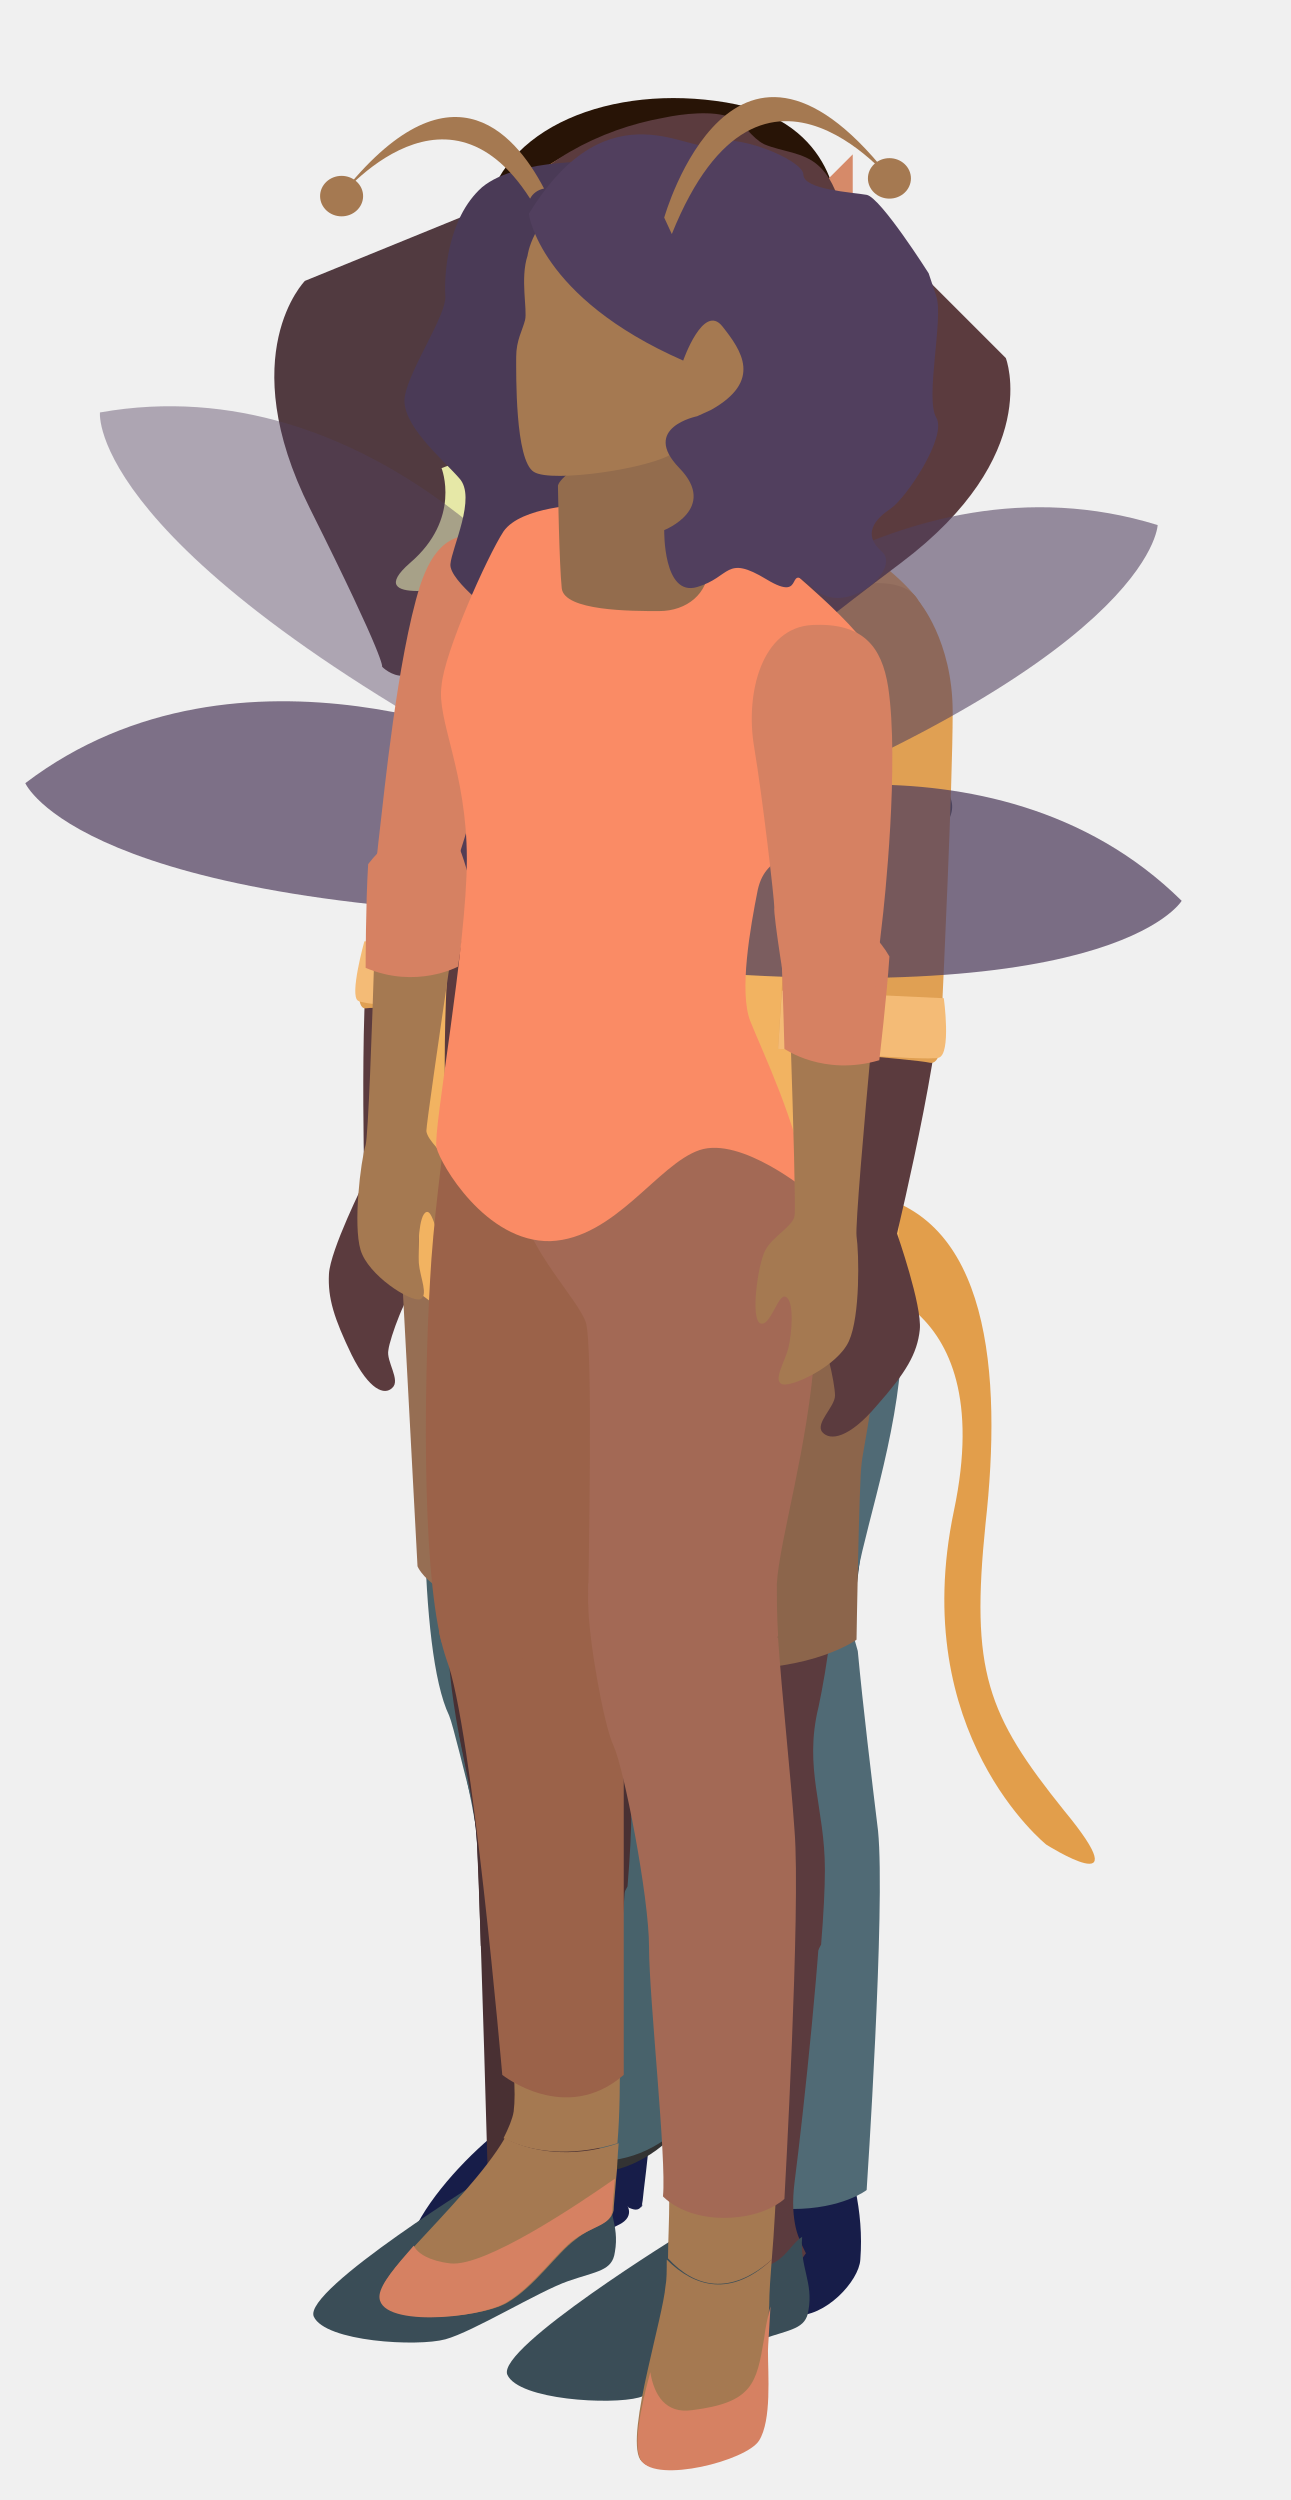
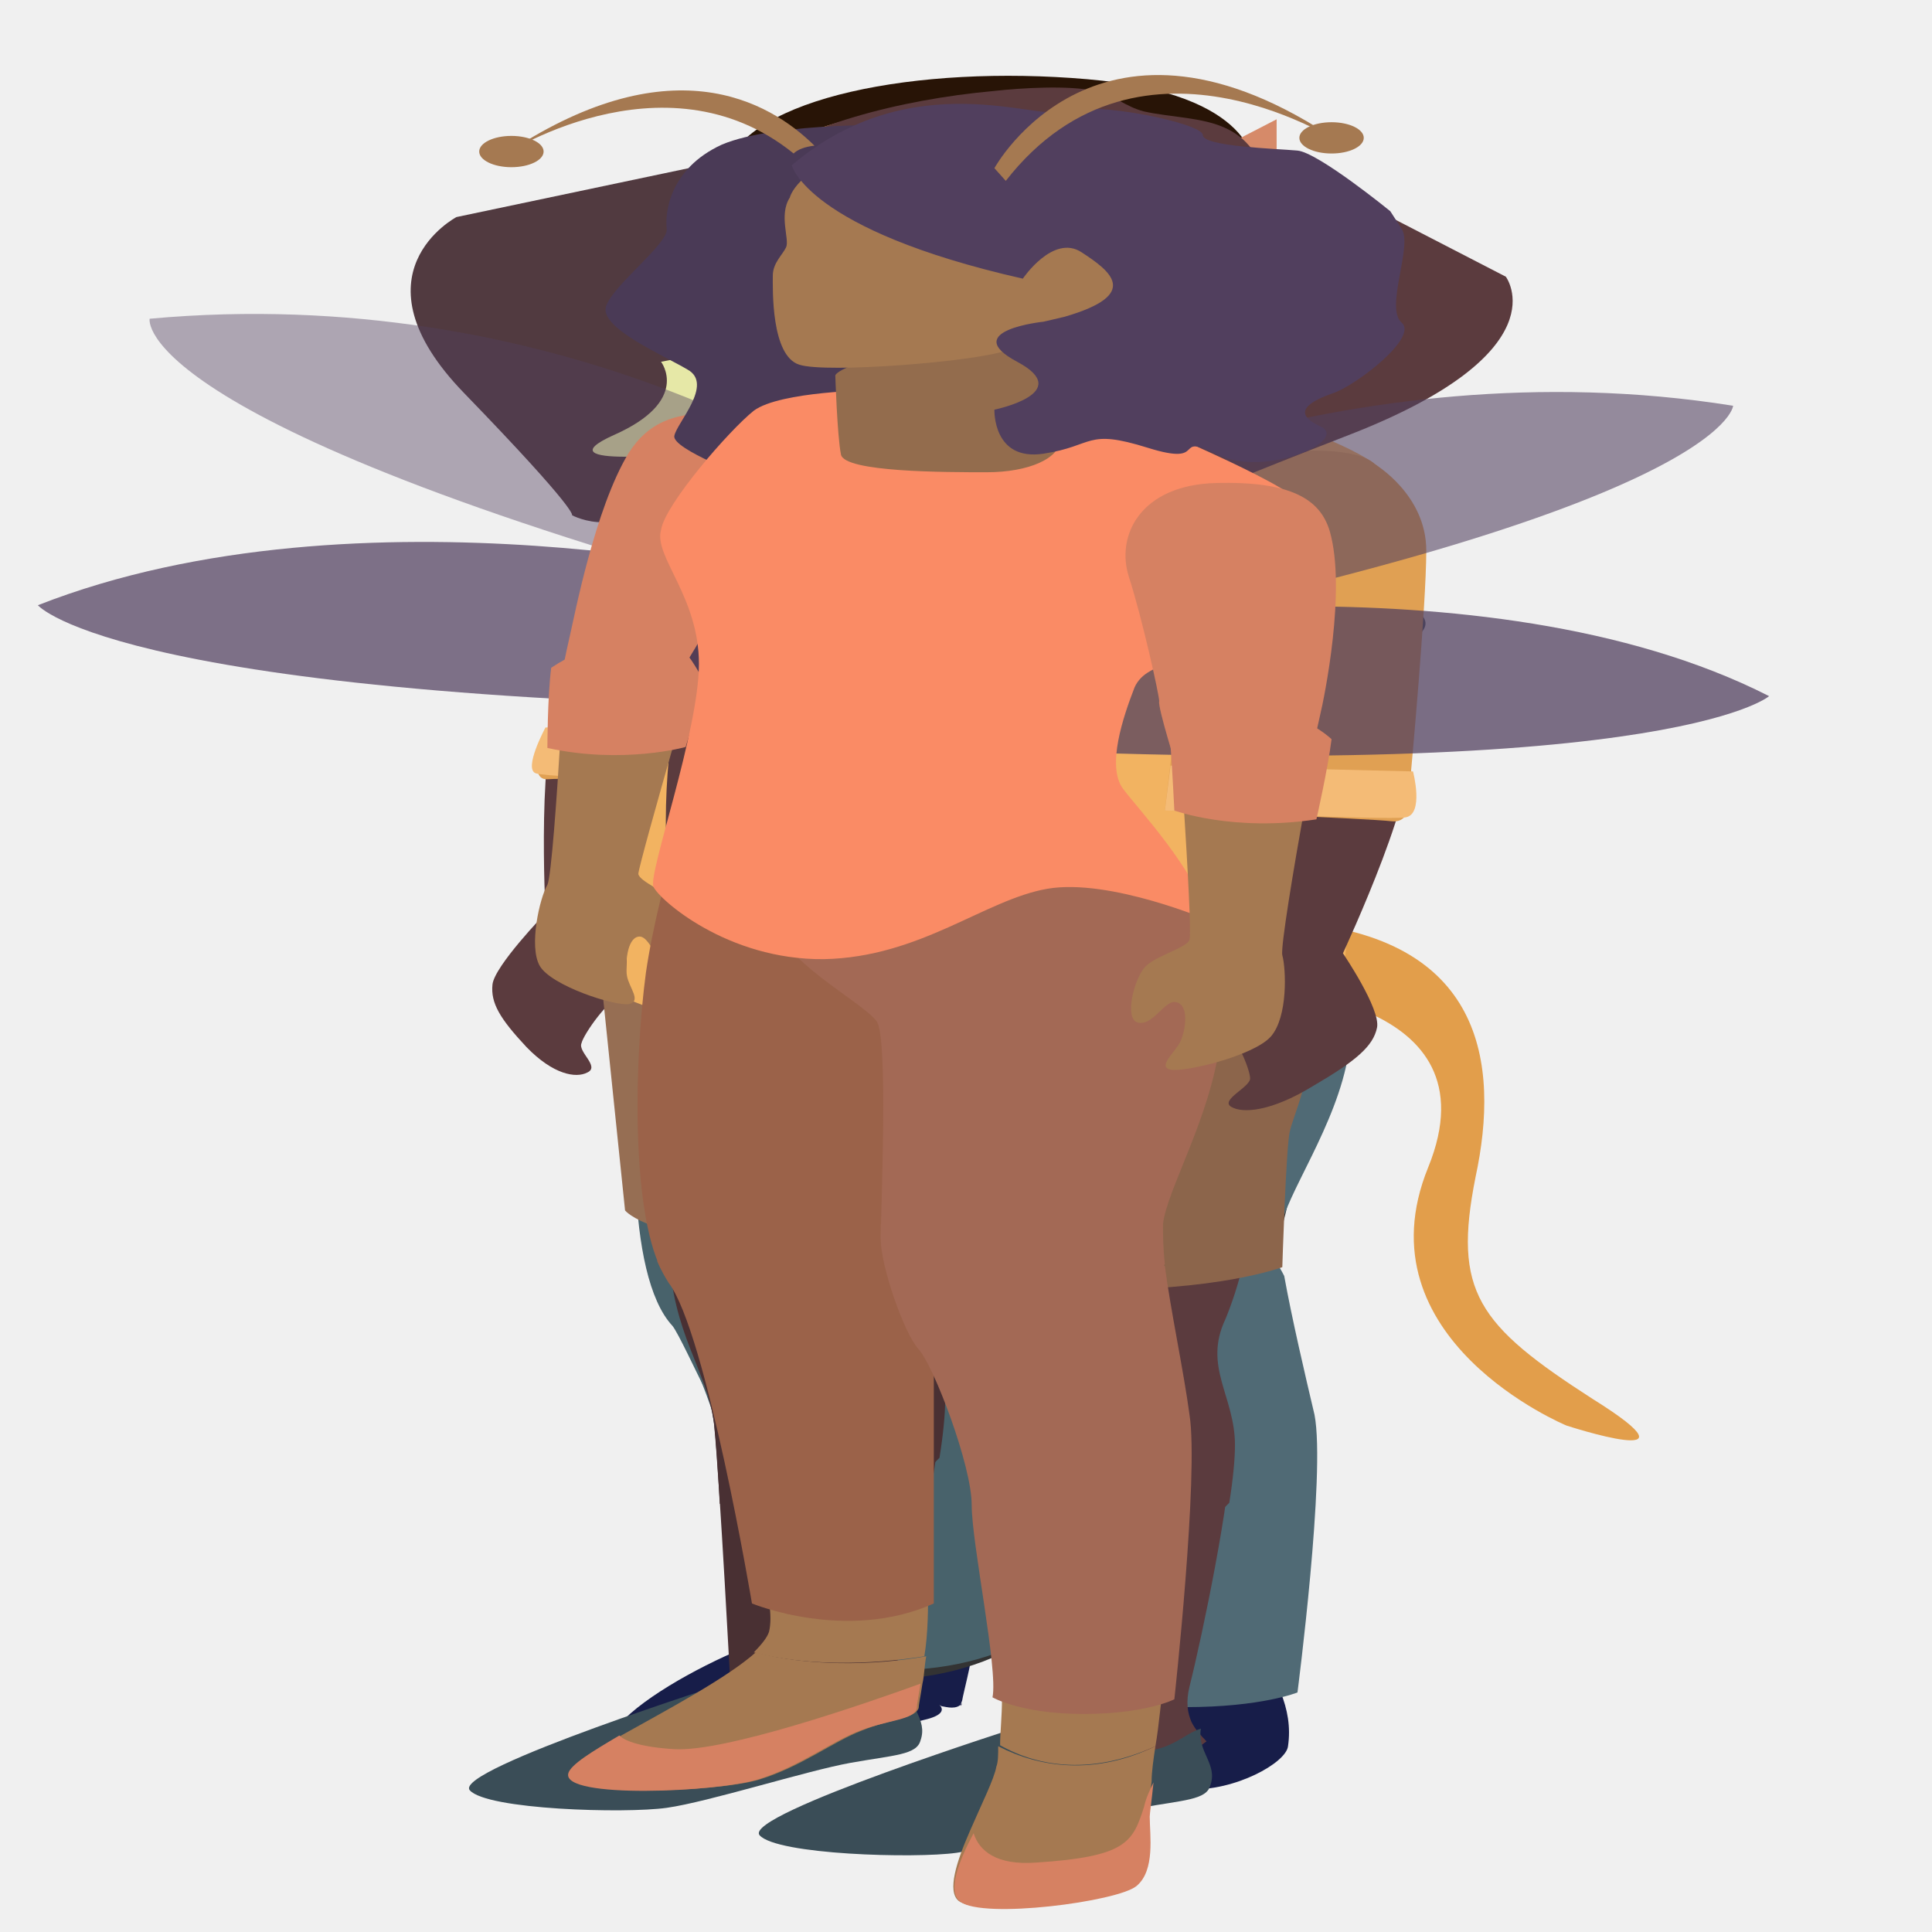
- <svg xmlns="http://www.w3.org/2000/svg" version="1.1" id="Layer_1" x="0px" y="0px" viewBox="0 0 102 197.6" style="enable-background:new 0 0 102 197.6;" xml:space="preserve">
+ <svg xmlns="http://www.w3.org/2000/svg" version="1.1" id="Layer_1" x="0px" y="0px" viewBox="0 0 102 197.6" style="enable-background:new 0 0 102 197.6;" width="250px" height="250px" preserveAspectRatio="none" xml:space="preserve">
  <style type="text/css">
	.st0{fill:#D68A69;}
	.st1{fill:#E29E4B;}
	.st2{fill:#171D49;}
	.st3{fill:#333333;}
	.st4{fill:#48626B;}
	.st5{fill:#506A75;}
	.st6{fill:#FFFFFF;}
	.st7{opacity:0.3;fill:#E8B9A0;enable-background:new    ;}
	.st8{fill:#3A4D57;}
	.st9{fill:#562809;}
	.st10{fill:#281406;}
	.st11{fill:none;stroke:#331908;stroke-width:0.5;stroke-miterlimit:10;}
	.st12{fill:none;stroke:#231307;stroke-width:0.5;stroke-miterlimit:10;}
	.st13{fill:#4F2508;stroke:#5E2B08;stroke-width:0.5;stroke-miterlimit:10;}
	.st14{fill:#5B3B3E;}
	.st15{fill:#E0A053;}
	.st16{fill:#F4BB76;}
	.st17{fill:#493033;}
	.st18{fill:#966E53;}
	.st19{fill:#8C654B;}
	.st20{fill:#6C61AF;}
	.st21{fill:#F2B361;}
	.st22{fill:#513A40;}
	.st23{fill:#3A262B;}
	.st24{fill:#E6E8A7;}
	.st25{opacity:0.58;fill:#513F5E;enable-background:new    ;}
	.st26{opacity:0.74;fill:#513F5E;enable-background:new    ;}
	.st27{opacity:0.42;fill:#513F5E;enable-background:new    ;}
	.st28{opacity:0.72;fill:#513F5E;enable-background:new    ;}
	.st29{fill:#A57951;}
	.st30{fill:#D68162;}
	.st31{fill:#9B6249;}
	.st32{fill:#A36955;}
	.st33{fill:#4A3A56;}
	.st34{fill:#FA8B65;}
	.st35{fill:#936C4D;}
	.st36{fill:#513F5E;}
</style>
  <g id="CAT_x2F_BUNNY">
    <path id="arm_x5F_back_x5F_bot" class="st0" d="M36.2,111.2c0,0-4.3-18.1,0.3-24.7s5.9,1.3,5.9,1.3C38.1,114,36.2,111.2,36.2,111.2   z" />
    <path id="arm_x5F_back_x5F_top" class="st0" d="M45.7,73.8c-1.8,6.6-1.2,14.7-7.6,17.9c-2.4,1.2-2.9-5.6-2.4-9.1   c0.3-2.4,0.7-17.4,0.9-18.3c0.8-5.6,1.5-14.9,7.5-14C51.3,51.4,47.4,67.2,45.7,73.8z" />
    <path id="CAT_x5F_tail" class="st1" d="M66.6,101.2c0,0,12.5,0.6,8.8,18.2s7.3,26.4,7.3,26.4s7.6,4.8,1.4-2.7   c-6.1-7.6-7.4-11-6.2-22.7c1.3-11.7,0.4-24.6-9.7-26.1S66.6,101.2,66.6,101.2z" />
    <path id="foot_x5F_back" class="st2" d="M33,180.7c3.7,2.9,5.3,0.4,8.8,0.3c3.5-0.1,5.2-4.3,7-5.1s0.3-2.1,0.9-1.4   c0.3,0.1,0.8,0.4,1.1-0.3c0,0-0.2,0.8,0-0.3c0.1-1.3,1.6-11.4-0.2-8.2c-2.8,0.1-5.7,0.4-8.4,1C38.8,167.9,29.1,177.6,33,180.7z" />
    <path id="leg_x5F_back_x5F_bot" class="st3" d="M39.7,130.8l-0.1,38.7c11.1,7,16.3-4.4,16.3-4.4c-2.9-30.1-5.5-29.8-5.5-29.8   C46.9,122.1,39.7,130.8,39.7,130.8z" />
    <path id="leg_x5F_back_x5F_top" class="st3" d="M38,98.5c-0.8,11.3,2.1,23.5,1.6,34.8c-0.6,11.3,12.9,11.3,13,2.6s0.2-8,0.4-18.1   c0.1-10.1-0.6-15.2-1.7-24.5C46.7,94.8,38.7,87.4,38,98.5z" />
    <path id="CAT_x5F_leg_x5F_back_x5F_bot" class="st4" d="M50,137.6c1.2,0.6,2.1,1.4,2.7,2.4v29c-5.6,4.1-11.8,0-11.8,0   s-1.9-18.5-4-28.3C40.7,137.2,45.3,134.8,50,137.6z" />
    <path id="CAT_x5F_leg_x5F_back_x5F_top" class="st4" d="M56,92.6c0,0.8,0,2.3,0,3.3l-3.3,22v22.4c-2.1,2.7-5.4,4.3-8.7,3.2   c-3-0.6-5,0.8-6.8-1.5c-0.4-1.5-1.4-5.7-1.7-6.4c-2.5-5.2-2.2-22.7-1.4-32.3c0.3-3.8,1-8.2,1.7-12.3C41.6,87.7,51.1,87.8,56,92.6z" />
    <path id="CAT_x5F_hip_x5F_back" class="st4" d="M34,104.3c0-0.3,0.1-0.6,0.1-0.9c0.9-9.6,3.8-23.6,3.8-23.6L52,76.4l6,6.4   l-3.5,23.4C48.2,108.1,38.9,108.7,34,104.3z" />
    <g id="foot_x5F_front">
      <path class="st2" d="M60,164c-3.2,0.2-5.6,2.9-5.6,6.1c0.1,4.2,0.9,8.9,2.4,11.1c2.3,3.2,3.6,1.6,6,1.8s5.1-2.7,5.2-4.4    c0.3-3.9-0.7-7.3-1.9-10.6C65.2,165.3,62.7,163.8,60,164L60,164z" />
    </g>
    <path id="leg_x5F_front_x5F_bot" class="st3" d="M53.3,162.7c0,0,3.2,5.9,6.8,8c3.6,2.2,6.6,0.2,6.6,0.2l0.8-8.2   c-0.6-20.3-3.3-29.7-3.3-29.7l-9,0.2L53.3,162.7z" />
    <path id="leg_x5F_front_x5F_top" class="st3" d="M48.3,97.9c-0.7,10.2,4.8,21.6,4.8,31.3c0,14.1,13,15.4,13,15.4l1.2-16.6   c0,0,1.5-8.7,1.1-13.5c-1.1-12.5-2.8-19.4-2.8-19.4S48.7,93.5,48.3,97.9z" />
    <path id="CAT_x5F_leg_x5F_front_x5F_bot" class="st5" d="M61,119.6c2.8,1.9,5.6,6.3,6.8,10.9c0.4,4.3,1.1,10.1,1.6,14.2   c0.6,6-0.9,28.4-0.9,28.4s-1.9,1.5-5.9,1.5s-5.9-1.7-5.9-1.7c0.3-2.8-1.3-15.3-1.3-19.2s-2.5-13.8-3.4-15.5c-0.6-1.1-1.4-4.1-2-6.8   C49.9,124.3,53.2,115.3,61,119.6z" />
    <path id="CAT_x5F_leg_x5F_front_x5F_top" class="st5" d="M53,135.6c-1.1-0.4-2.1-1.5-2.9-3.1c-0.4-2-0.8-4-0.8-5.2   c0-2.6,0.5-19.9-0.3-21.8c-0.1-0.2-0.2-0.3-0.3-0.5c-0.9-6.6,3.8-13.5,10.3-14.4c3.6,0,7.8,0.5,10.6,3.2c0.6,2.2,2.1,8,1.6,13.9   c-0.6,7.4-3.4,14.7-3.6,18.1c0,0.4,0,0.9,0,1.4C63.9,132.6,58.5,137.2,53,135.6z" />
    <path id="CAT_x5F_hip_x5F_front" class="st5" d="M42.4,80.9l3.4-4.3c0,0,14.1-0.2,14.5-0.2s3.5,4.6,3.5,4.6l5.4,11.9   c0,0,0.4,1.3,0.9,3.4C67,103.7,57,106.5,48.5,105c-1.4-1.9-5-5-6.1-8.5C41.1,92.5,42.4,80.9,42.4,80.9z" />
    <path id="chest" class="st0" d="M48.8,40.9c0,2.3,0.6,5.7-1.8,6.6c-5.5,2.2-4.8,15.3-1.6,15.7C50.4,64,67.1,55,65.3,51L60,46.8V39   C56.6,34.5,48.8,41,48.8,40.9z" />
    <path id="top" class="st6" d="M66.6,75.6c1.9-6.7,0-6.1-1.9-7.4s-5.7-6.8-5.1-13c0,0-11.6-0.2-15.5,5.6c0,0-0.3-1.1-3.1-7.7   c0,0-2.6,4.5-4.6,7.6s2.7,8.6,1.7,12.6c-1.2,4.9,1,11.7,0.1,22.4c0,0,5.1,3.8,14.4,3.8c9.2,0,16.2-3.8,16.2-3.8   C65.7,86.3,65.8,80.3,66.6,75.6z" />
    <path id="arm_x5F_front_x5F_top" class="st0" d="M69.8,72.8c-0.1,1.3-1,17.4-3,19.9c-2.3,2.9-5.7-8.1-5.9-9.2   c-0.8-4.3-3.3-13.6-3.2-18.5s0.5-15,6.8-15.2C72,49.8,70.2,66.9,69.8,72.8z" />
    <path id="arm_x5F_front_x5F_bot" class="st0" d="M62.8,112.1c0,0-1.1,2.7-1.7-0.4c-0.8-4.8-1.8-25.4,0-31.6c4.1-13.8,6.5,7,6.5,7   C69.9,92.8,62.8,112.1,62.8,112.1z" />
    <path id="neck" class="st7" d="M57.3,45.6c1.2-1.7,2.4-4.4,2.8-6.5C56.8,34.8,48.3,40,48.3,40c-0.1,1-0.1,2.2-0.3,3.3   c0.1-0.1,0.1-0.1,0.2-0.2c0.2-0.3,0.5-0.2,0.7,0c0.7-0.9,1.5-1.8,1.9-2.7c0.3-0.6,1.3-0.3,1,0.3c-0.7,1.4-3,2.1-3.8,3.5   c-0.6,1-0.7,1.3-0.9,2.5c-0.4,2.9,3.7,2.7,5.4,2C54.5,47.9,56.2,47.1,57.3,45.6z" />
    <path id="CAT_x5F_top" class="st8" d="M61.2,82.1c0,0-1,1-12,0.6s-13.4-4.2-13.4-4.2s0.2-9.9,0.3-11.3s-2.7-3.8-2.7-4.8   s2.3-6.9,6.9-11.3c1.7-1.6,3.9-2.3,6.5-2.5c-0.4,0.3-4.7,3.4-4.6,5.4c0.1,2,9.8,6,13.6,6s6-3.9,11.3-5.2c4.7,2.4,7,4.3,8.1,8.5   c1,3.8-10.7,7.5-11.7,10.6C62.6,76.9,61.2,82.1,61.2,82.1z" />
    <path id="hair_x5F_back" class="st9" d="M47.1,46c-6.3,4.3-4.7,16.4-7.2,16s-2.6-3-2.6-3c5.1-9.1,3.9-25.7,3.9-25.7   C47.8,29.9,47.1,46,47.1,46z" />
    <path id="head" class="st0" d="M40.6,27.3c0.3,3.3,0.7,4.9,0.8,8.1c1.1,2.8,2.6,6.1,4.7,7.9c3,1.3,6.4,1.3,9.3,0   c0.9-0.6,1.7-1.2,2.3-1.9c2.7-2.8,1.2-1,3.8-5.4c2.6-4.4,8.2-12.2,2.8-19.3C59,9.6,47.3,9,41.5,16.6C38.9,20.1,40.2,23.9,40.6,27.3   z" />
    <path id="hair_x5F_front" class="st10" d="M57.3,20.4c-11.6,11.1-22.1,6.2-22.1,6.2c1.2-0.2,1.9-2.2,3.1-9.4   C39.5,10,48.4,6.6,57.4,8.1s8.8,9,8.8,9s5.9,3.5,4,12.1s-3.4,20.7-3.4,20.7c-7.4-2.6-8.4,15.6-8.4,15.6c-1.2-1-2.2,0.1-4.2,0   c-2.1-0.1-2.5-2.3-2.5-2.3c0.1-2.6,1.4-10.6,5.2-14.6s3.1-9.8,3.1-9.8c-1.2-2.4-0.3-3.8-0.3-3.8c1.1,0.9,1.5-0.8,1.9-2.2   c0.4-1.4,2.5-4.7,0.5-5.3c-2-0.6-2.9,2.7-2.9,2.7C54,27.3,57.4,20.4,57.3,20.4z" />
    <path id="CAT_x5F_hair" class="st1" d="M43.5,19c0,0,5.2,7.8,8.5,12c3.3,4.3,6.9,10.3,6,15c-1,4.8-5.1,11.9-4.4,18.8   c0.7,6.8,2.6,7.2,2.6,7.2s3.5-12.7,4.8-16s3-4.3,3-4.3l7.3,6.3c0,0-1.8-5.4-2.5-12.9C68.2,37.8,69,24.7,66,18.2s-7.2-6.6-9-6.5   s-1.8,0.1-1.8,0.1s-1-1-4.3-1.2s-10.5,2.9-11.6,7.2c-1.2,4.3,1.2,9.7,1.2,9.7S40.1,21.5,43.5,19z" />
    <polyline id="ear" class="st0" points="62.4,17.2 67.4,21.2 67.4,12.2  " />
    <line id="whisker_x5F_left_x5F_top" class="st11" x1="66.4" y1="33.2" x2="52.4" y2="34.2" />
    <line id="whisker_x5F_left_x5F_mid" class="st12" x1="66.4" y1="36.2" x2="52.4" y2="35.1" />
    <line id="whisker_x5F_left_x5F_bot" class="st12" x1="66.2" y1="39.4" x2="52.6" y2="35.9" />
    <line id="whisker_x5F_right_x5F_bot" class="st12" x1="33.2" y1="38.8" x2="42.6" y2="35.3" />
    <line id="whisker_x5F_right_x5F_mid" class="st12" x1="32.6" y1="36.6" x2="42.4" y2="34.6" />
    <line id="whisker_x5F_right_x5F_top" class="st12" x1="32.1" y1="34.3" x2="42.1" y2="34" />
    <polygon id="nose" class="st13" points="47.9,37.7 45.9,35.6 48.9,35.7  " />
  </g>
  <g id="ELEPHANT">
    <path id="ELEPHANT_x5F_arm_x5F_back_x5F_bot" class="st14" d="M29.7,72.5c-1.4,1.9-0.9,20.9-0.9,20.9s-2.7,5.4-2.8,7.3   s0.4,3.5,1.8,6.4c1.4,2.8,2.6,3.2,3.2,2.6c0.7-0.6-0.5-2.1-0.3-3c0.1-0.9,1.5-4.8,2.2-4.9c0.7-0.2,1,3.5,1.8,2.9   c0.8-0.7,0.8-4.6,0.3-6.2s-1.5-2.8-1.5-2.8l5.1-20" />
    <g id="ELEPHANT_x5F_arm_x5F_back_x5F_top">
      <path class="st15" d="M32.3,52.2c-1,5.6-3.4,22.3-3.4,22.3s-1.2,5.3,0,5.2c1.2-0.2,10.3,0.3,10.3,0.3l1-8.1c0,0-0.1-0.8,1.3-10.5    c1.4-9.7,1.9-15.2,0.6-17c-1.3-1.7-4.9-2.6-6.1-0.7C36,43.7,33.2,46.4,32.3,52.2z" />
      <path class="st16" d="M39.1,80c0,0-10-0.4-10.8-0.9c-0.7-0.4,0.5-4.7,0.5-4.7l10.8,1L39.1,80z" />
    </g>
    <path id="ELEPHANT_x5F_leg_x5F_back_x5F_bot" class="st17" d="M48.4,173.5c-0.3-0.6-0.6-1.2-0.8-2l0,0c-0.2-0.9-0.3-2-0.1-3.6   c0.7-5.4,2.2-19.5,2.2-24.5c0-2-0.3-3.7-0.5-5.3c-1.5-1.5-3.5-2.6-5-3.5c-2.6-1.5-6,0.1-7.9,2.5c0.6,3,1.2,5.4,1.4,8.6   c0.3,5.8,0.9,28,0.9,28s-0.7,0.8-1.7,2c0.7,0.7,1.6,1.4,2.2,2C42.7,179.3,46.3,176.6,48.4,173.5z" />
    <path id="ELEPHANT_x5F_foot_x5F_back" class="st8" d="M38.7,171.9c0,0,2.2,0.5,2.8,0.8s0.4,1.8,2.8,1.9c2.2,0.1,2.8-1.8,3.8-2.4   c-0.2,2.4,0.9,3.6,0.5,5.8c-0.2,1.5-1.4,1.5-3.7,2.3s-7.5,4-9.7,4.6s-9.5,0.2-10.4-1.8C23.9,181,38.7,171.9,38.7,171.9z" />
    <g id="ELEPHANT_x5F_leg_x5F_back_x5F_top">
      <path class="st17" d="M49.6,149.1c0.2-2.4,0.3-4.5,0.3-5.9c0-5-1.7-8-0.5-12.9c0.3-1.4,0.7-3.6,1-6.2c-4.7,2.1-10.2,2.7-15.2,1    c0,1,0.1,1.9,0.1,2.7c0.2,8.8,2,12.1,2.4,17.8c0.1,1.7,0.2,4.7,0.3,8.2c0.3,0.4,0.7,0.7,1.1,0.9C44,156.6,47.5,153.3,49.6,149.1z" />
      <path class="st18" d="M49.3,97.4c-3.8-0.2-17.5,3.9-17.5,3.9l1.2,22.5c0,0,1.3,3.3,9,3.5c7,0.2,10.4-2.3,10.4-2.3    s0.2-12.6,0.4-13.9c0.1-1.2,1.3-6.1,1.5-13.2C54.3,97.9,53.1,97.7,49.3,97.4z" />
    </g>
    <path id="ELEPHANT_x5F_leg_x5F_front_x5F_bot" class="st14" d="M63.7,178.1c-0.3-0.6-0.6-1.2-0.8-2l0,0c-0.2-0.9-0.3-2-0.1-3.6   C63.5,167.1,65,153,65,148c0-2-0.3-3.7-0.5-5.3c-1.5-1.5-3.5-2.6-5-3.5c-2.6-1.5-6,0.1-7.9,2.5c0.6,3,1.2,5.4,1.4,8.6   c0.3,5.8,0.9,28,0.9,28s-0.7,0.8-1.7,2c0.7,0.7,1.6,1.4,2.2,2C58,183.9,61.6,181.2,63.7,178.1z" />
    <path id="ELEPHANT_x5F_foot_x5F_front" class="st8" d="M54,176.5c0,0,2.2,0.5,2.8,0.8s0.4,1.8,2.8,1.9c2.2,0.1,2.8-1.8,3.8-2.4   c-0.2,2.4,0.9,3.6,0.5,5.8c-0.2,1.5-1.4,1.5-3.7,2.3s-7.5,4-9.7,4.6s-9.5,0.2-10.4-1.8C39.2,185.6,54,176.5,54,176.5z" />
    <g id="ELEPHANT_x5F_leg_x5F_front_x5F_top">
      <path class="st14" d="M64.9,153.7c0.2-2.4,0.3-4.5,0.3-5.9c0-5-1.7-8-0.5-12.9c0.3-1.4,0.7-3.6,1-6.2c-4.7,2.1-10.2,2.7-15.2,1    c0,1,0.1,1.9,0.1,2.7c0.2,8.8,2,12.1,2.4,17.8c0.1,1.7,0.2,4.7,0.3,8.2c0.3,0.4,0.7,0.7,1.1,0.9C59.3,161.2,62.8,157.9,64.9,153.7    z" />
      <path class="st19" d="M64.6,102c-3.8-0.2-17.5,3.9-17.5,3.9l1.2,22.5c0,0,1.3,3.3,9,3.5c7,0.2,10.4-2.3,10.4-2.3    s0.2-12.6,0.4-13.9c0.1-1.2,1.3-6.1,1.5-13.2C69.6,102.5,68.4,102.3,64.6,102z" />
    </g>
    <g id="ELEPHANT_x5F_top">
      <path class="st20" d="M33.8,101.9c3.4,3.9,12.2,5.3,12.2,5.3s13.3,2.8,24.5-4.6c0,0,0.3-32.9,2.5-41.8s2.3-12.5-4.7-16.6    c-2.1-1.2-4.2-2.5-6.4-3.6c-2.2-1.2-4.8-1.9-7.2-2.9c-2.1-0.9-4.4-1.9-6.7-2.3c-2.4-0.4-5-1.5-7.3-0.3c-2,1-3.6,2.8-4.4,4.7    c-1.7,3.7-1.6,15.9-2.1,25.3S33.9,101.8,33.8,101.9z M44.3,66.4c-0.1,1.4-0.2,3-0.3,4.6v-0.1C44,69.5,44.1,68,44.3,66.4z" />
      <path class="st21" d="M53.4,42.3l6.8-3.4c0,0,6.6,3.3,9.5,5.7c3,2.4,3.3,3.6,3.3,3.6l-0.6,25.7l-1.7,29.5    c-9.8,6.9-21.4,5.2-21.4,5.2s-3.1-45.7-2.8-52.2c0.2-6.5,2.3-13.5,2.3-13.5L53.4,42.3z" />
      <path class="st15" d="M58.7,35.5l0.8,0.8l1.2,3.3c0,0,0.5,1.5-1,3.5c-1.6,2-9.5,6.8-9.5,5.9s-1.4-6.2-1.4-6.2s0,0,3.3-1.2    c3.3-1.3,6.7-4.2,6.7-4.2L58.7,35.5z" />
      <path class="st21" d="M45,37.6c-1.5-0.9-2.3-3.1-2.3-3.1c-5.6,0.9-7.1,4.2-8,14.9S33,102.1,33,102.1l3.2,2.4c0,0,0.3-7.3,0.6-11.6    s2.5-34.6,3.1-39.2s2.9-10.8,4.4-13.9L45,37.6z" />
      <path class="st15" d="M44,36.7c0,0-1.3,1.1-1.9,2.4s-0.3,4.6-0.3,4.6s2.2-3.1,2.5-3.9c0.3-0.7,1.1-1.9,1.1-1.9    C44.4,37.4,44,36.7,44,36.7z" />
    </g>
    <path id="ELEPHANT_x5F_arm_x5F_front_x5F_bot" class="st14" d="M74.1,76.7c1.3,2.1-3.2,20.8-3.2,20.8s2,5.7,1.8,7.6s-1.1,3.4-3.4,6   c-2.2,2.6-3.7,2.8-4.3,2.1c-0.6-0.7,1-2,1-2.9s-0.8-4.9-1.6-5.1c-0.8-0.3-1.9,3.3-2.7,2.6s0-4.6,0.9-6.1s2.3-2.6,2.3-2.6L63,78.7" />
    <g id="ELEPHANT_x5F_arm_x5F_front_x5F_top">
      <path class="st15" d="M75.3,56.3c0,5.7-0.8,22.5-0.8,22.5s0.4,5.5-1,5.2c-1.3-0.3-12-1.1-12-1.1l0.5-8.2c0,0,0.3-0.8,0.6-10.6    c0.4-9.7,0.9-15.2,2.8-16.8c1.9-1.5,6.2-1.8,7.2,0.2C72.6,47.5,75.3,50.6,75.3,56.3z" />
      <path class="st16" d="M61.5,82.9c0,0,11.8,1,12.7,0.7c1-0.3,0.4-4.7,0.4-4.7l-12.8-0.6L61.5,82.9z" />
    </g>
    <g id="ELEPHANT_x5F_head">
      <path class="st22" d="M34.8,49.1c-1.6,6.7-4.6,3.6-4.6,3.6s0.4-0.3-5.7-12.5s-0.4-18-0.4-18L39.3,16l6.4,7.5l2.5,1.1    C48.2,24.6,36.4,42.4,34.8,49.1z" />
      <path class="st23" d="M42.3,42.5c-0.5,5.3-0.6,9.1,5,11.2c5.6,2.2,11.9-3.6,12.6-5.8c0.7-2.1-0.9-8.3,0.1-10.7    C60,37.2,42.7,37.2,42.3,42.5z" />
      <path class="st14" d="M52.5,9.3c1.4-0.3,3.9-0.6,5.3,0c1.1,0.5,1.6,1.6,2.6,2.1c1.4,0.6,3.1,0.6,4.3,1.7c0.9,0.8,1.4,2,1.7,3.1    c0.7,2.5,1.1,5.6,0.5,8.2c-0.8,3.6-4.6,9.9-4.6,9.9s-4.2,5.4-6,6.9c-1.7,1.5-5.9,5.2-12.2,4.3S36.3,33.3,36.5,31s1-3.3,1-4.3    c0.1-1.5-0.3-3-0.1-4.6c0.1-1.5,0.7-3,1.5-4.3c0.1-0.2,0.2-0.3,0.3-0.5C42.2,12.9,47.4,10.2,52.5,9.3z" />
      <path class="st14" d="M57.3,48.3c-1.4,6.7,2.9,5.2,2.9,5.2s-0.3-0.5,11-9s8.3-16.2,8.3-16.2l-12-12l-9.4,4.2l-2.9-0.1    C55.2,20.4,58.7,41.6,57.3,48.3z" />
      <path class="st24" d="M36.5,46.3c0,0-8.1,1.7-4.1-1.8c4.1-3.5,2.5-7.5,2.5-7.5c5.6-2.2,5.8,2,5.8,2C41.8,43.6,36.5,46.3,36.5,46.3    z" />
      <path class="st14" d="M39.5,32.7H50l0.7,7.9c0,0-11.5,44.8-9.6,52.9s-0.8,4.2-0.8,4.2s0.4,0.8,0.8,1.7c0.9,2.2,1.9,5.4-2.3,2.6    c-6-4.1-3-35.8-2.1-37.3c0.9-1.6,2.8-32.1,2.8-32.1V32.7z" />
      <path class="st24" d="M54.7,47.7c0,0,8.6,1.7,4.4-1.8c-4.3-3.5-2.6-7.5-2.6-7.5c-5.9-2.2-6.1,2-6.1,2    C49.3,44.9,54.7,47.7,54.7,47.7z" />
    </g>
  </g>
  <g id="INSECT">
    <g id="INSECT_x5F_wings">
      <path class="st25" d="M52.5,66.8c38.7-14.4,39-25.3,39-25.3c-20.7-6.4-38,11.1-38,11.1L52.5,66.8z" />
      <path class="st26" d="M46.6,76c41.2,4.7,46.8-4.8,46.8-4.8c-15.1-14.9-39-7.2-39-7.2L46.6,76z" />
      <path class="st27" d="M43.2,62.5C6.7,43.5,7.9,32.6,7.9,32.6c21.4-3.8,36.2,15.7,36.2,15.7L43.2,62.5z" />
      <path class="st28" d="M47.8,72.5C6.3,72,2,61.9,2,61.9c17.1-13,39.7-2.4,39.7-2.4L47.8,72.5z" />
    </g>
    <g id="INSECT_x5F_arm_x5F_back_x5F_bot">
      <path class="st29" d="M35.6,75.9c-0.9,6.1-1.9,13-1.9,13.5c0.1,0.8,1.4,1.7,1.9,2.9c0.5,1.2,0.5,5.6-0.3,5.8s-1-2.5-1.6-2.3    s-0.7,2.8-0.6,4c0.1,1.2,0.8,2.6,0.1,2.9c-0.8,0.2-4.1-1.9-4.7-3.9s0-7,0.4-8.3c0.2-0.8,0.5-8.9,0.7-15.4    C31.6,75.6,33.6,75.8,35.6,75.9z" />
      <path class="st30" d="M37.2,69.8c-0.4,2.7-1,6.6-1,6.6s-3.3,1.8-7.3,0.1c0,0,0-5.1,0.2-8.2c1-1.3,2.2-2.3,3.3-2.6    C35.4,63.2,36.3,66.7,37.2,69.8z" />
    </g>
    <path id="INSECT_x5F_arm_x5F_back_x5F_top" class="st30" d="M30.1,64.9c-0.2,1.6-0.7,6.5-0.7,6.5c1.4,8.1,5.5,0.5,5.5,0.5   s2.1-6.4,2.2-7s2.3-8.2,3.6-12.2s1.2-9.4-1.9-10.2s-4.6,0.8-5.6,3.8C31.4,52,30.3,63.3,30.1,64.9z" />
    <g id="INSECT_x5F_leg_x5F_back_x5F_bot">
      <path class="st29" d="M40.6,163.8c0.1,1.3,0.1,2.3,0,3.1c-0.1,0.6-0.4,1.3-0.8,2.1c2.7,1.4,6.1,1.3,9,0.4c0.2-2.3,0.2-4.9,0.2-7.2    C46.4,164.1,43.4,164.6,40.6,163.8z" />
      <path class="st31" d="M34.7,129c0.2,0.9,0.4,1.6,0.6,2.2c2,5.1,4.4,32.8,4.4,32.8s5,4,9.6,0v-31.6c-2-3.8-3.5-7.6-7-9.6    C37.2,119.4,35.3,124,34.7,129z" />
    </g>
    <path id="INSECT_x5F_leg_x5F_back_x5F_top" class="st31" d="M34.9,129.8c0.4,0.3,0.9,0.6,1.5,0.7c4.9,2,10.2-0.6,13-4.6v-12   l4.2-34.6L48.7,73l-11.5,3.3c0,0-2.4,13.8-3.1,23.2C33.5,108.2,33.3,123.5,34.9,129.8z" />
    <g id="INSECT_x5F_foot_x5F_back">
      <path class="st29" d="M30.1,181.4c-0.3,2.5,7.8,1.9,10,0.6s3.9-3.9,5.4-5c1.5-1.2,2.8-1.2,3-2.3c0-0.3,0.1-1.2,0.2-2.5    c0.1-0.8,0.1-1.8,0.2-2.8c-2.9,1-6.3,1-9-0.4c-1.5,2.6-4.7,5.9-7.1,8.5C31.3,179.1,30.1,180.5,30.1,181.4z" />
      <path class="st30" d="M32.7,177.5c0.3,0.6,1.2,1.2,2.9,1.4c2.7,0.3,10-4.6,13-6.7c-0.1,1.2-0.2,2.2-0.2,2.5    c-0.1,1.2-1.5,1.2-3,2.3s-3.2,3.7-5.4,5s-10.3,2-10-0.6C30.1,180.5,31.3,179.1,32.7,177.5z" />
    </g>
    <g id="INSECT_x5F_leg_x5F_front_x5F_bot">
      <path class="st29" d="M61.5,170.9c-2.6,1.5-5.6,2.6-8.6,2.8c0,1.9-0.1,3.5-0.1,4.8c2.1,2.3,4.9,3,8.2,0.1    C61.2,176.4,61.3,173.7,61.5,170.9z" />
      <path class="st32" d="M46.5,125.2c0,0.7,0,1.3,0,1.6c0,2.6,1.2,9.5,2,11.2s2.8,11.9,2.8,15.9s1.4,16.8,1.1,19.7    c0,0,1.5,1.7,4.8,1.7s4.8-1.5,4.8-1.5s1.3-23,0.8-29.1c-0.3-4.4-1-10.7-1.3-15.2c-2.5-3.9-5.6-7.6-11.2-7.6    C48.6,122.4,47.2,123.6,46.5,125.2z" />
    </g>
    <path id="INSECT_x5F_leg_x5F_front_x5F_top" class="st32" d="M46.5,126.7c0.5,1.5,0.8,3.2,1.8,4.7c3.9,8.1,9.4,3.8,13.2-2.1   c-0.1-1.7-0.1-3.1-0.1-4.1c0.2-3.5,2.5-10.9,3-18.5s-1.5-15.2-1.5-15.2l-4.4-12.2c0,0-2.6-4.7-2.9-4.7s-11.8,0.2-11.8,0.2L41,79.2   c0,0-1,11.9,0,15.9s4.6,7.5,5.3,9.4C46.9,106.4,46.5,123.8,46.5,126.7z" />
    <g id="INSECT_x5F_foot_x5F_front">
      <path class="st29" d="M52.7,178.6c0,0.9,0,1.6-0.1,2.1c-0.1,1.2-0.8,3.9-1.4,6.6c-0.7,3.1-1.2,6.1-0.6,7.1c1.2,1.8,8.3,0,9.3-1.6    s0.7-5.2,0.7-7.1c0-0.3,0.1-1.6,0.2-3.5c0-1,0.1-2.3,0.2-3.6C57.8,181.6,54.9,180.8,52.7,178.6z" />
      <path class="st30" d="M51.4,187.5c0.3,1.8,1.2,3.3,3.3,3c4.8-0.6,5.1-2.1,5.7-5.7c0.1-0.9,0.3-1.7,0.5-2.5    c-0.1,1.9-0.2,3.2-0.2,3.5c0,1.9,0.3,5.5-0.7,7.1s-8.1,3.4-9.3,1.6C50,193.5,50.6,190.4,51.4,187.5z" />
    </g>
    <path id="INSECT_x5F_hair_x5F_back" class="st33" d="M38.1,14.8c-2.8,2.5-3,7.1-2.9,8.6s-2.8,5.7-3.2,7.9s3,5,4.3,6.5   c1.4,1.5-0.6,5.5-0.7,6.8s3.7,4.2,5.2,5.1s1.4-2.1,3.1-2.3s2.4-4.2,2.4-4.2l-0.2-5.7l-3.3-19.6l5.1-5.1   C47.9,12.8,41,12.4,38.1,14.8z" />
    <path id="INSECT_x5F_top" class="st34" d="M46.1,39.9c0,0-4.9,0.1-6.3,2.1c-1.3,2-4.7,9.6-4.9,12.2c-0.4,2.7,2,6.8,2,13.7   s-2.7,21.5-2.4,22.8s3.9,7.5,9,7.4c5.1-0.2,8.5-6.1,11.8-7.2s8.6,3.3,8.6,3.3C63,88.7,60.2,83,59.3,80.7s0-7.4,0.6-10.4   c0.7-3,3.1-2.2,6.1-5.9c3-3.7,4-10.8,2.5-13.3c-1.5-2.6-9.6-9-9.6-9s-1.5,0.8-3.4,2.1s-4.2,3.9-9.3,1.9   C43.4,45,46.1,39.9,46.1,39.9z" />
    <path id="INSECT_x5F_neck" class="st35" d="M48.5,35.4c4.4-2,7.4-2.5,7.4-2.5s0.2,9.8,0.1,11.9c0,2.1-1.7,3.5-3.9,3.5   s-7.5,0-7.7-1.8c-0.2-1.9-0.3-8.1-0.3-8.1S44.1,37.4,48.5,35.4z" />
    <path id="INSECT_x5F_head" class="st29" d="M45.5,15c3.6-2.4,13.6-2.2,15.5,3.8s-0.9,11.5-2,12.9s-2.9,1.2-2.9,1.2   s-1.3,1.7-2.9,2.9c-1.6,1.2-9.6,2.4-11,1.5c-1.5-0.9-1.4-7.8-1.4-9.1s0.5-2.1,0.7-2.9s-0.4-3.3,0.2-5.1C41.7,20.2,42,17.4,45.5,15z   " />
    <g id="INSECT_x5F_arm_x5F_front_x5F_bot">
      <path class="st29" d="M62.5,82.5c0.2,6.1,0.4,13.1,0.3,13.6c-0.1,0.8-1.7,1.6-2.3,2.7s-1.2,5.5-0.4,5.8s1.4-2.4,2-2.1    c0.7,0.3,0.5,2.9,0.2,4.1c-0.3,1.1-1.2,2.5-0.5,2.8s4.4-1.4,5.3-3.4s0.8-6.9,0.6-8.3c-0.1-0.8,0.6-8.9,1.2-15.4    C66.8,82.6,64.7,82.6,62.5,82.5z" />
      <path class="st30" d="M61.8,76.3c0.1,2.7,0.2,6.6,0.2,6.6s3.1,2.2,7.5,0.9c0,0,0.6-5.1,0.8-8.2c-0.8-1.4-2-2.5-3.1-2.9    C64.4,69.9,63.1,73.3,61.8,76.3z" />
    </g>
    <path id="INSECT_x5F_arm_x5F_front_x5F_top" class="st30" d="M69.7,73.1c-0.2,1.6-0.7,6.5-0.7,6.5c-3.5,7.7-6.8-0.6-6.8-0.6   s-1.1-6.7-1-7.3c0-0.6-0.9-8.5-1.6-12.7s0.6-9.4,4.6-9.6c4-0.2,5.5,1.7,6,4.9C71.1,60.3,69.9,71.5,69.7,73.1z" />
    <path id="INSECT_x5F_hair_x5F_front" class="st36" d="M56.3,11.4c1.4-1.1,7.2,1.2,7.2,2.4s3.9,1.4,5,1.6s4.9,6.2,4.9,6.2   s0,0,0.6,1.8c0.6,1.7-0.9,8.1,0,9.6c0.9,1.5-2.4,6.4-3.6,7.2s-2.3,2-0.7,3.4c1.6,1.4-2.9,5.3-5.4,2.9c-2.5-2.4-0.4,1.3-3.7-0.7   s-2.8-0.2-5.5,0.6s-2.6-4.5-2.6-4.5s4.3-1.7,1.2-4.9s1.4-4.1,1.4-4.1l1.1-0.5c4.1-2.3,2.4-4.7,0.9-6.6S54,28.5,54,28.5   c-11.4-5-12.2-11.6-12.2-11.6C48.2,6.4,54.9,12.5,56.3,11.4z" />
    <g id="INSECT_x5F_antennas">
      <path class="st29" d="M53.1,18.5c7.2-17.9,18.1-3.2,17.6-4C58-2.3,52.5,17.2,52.5,17.2L53.1,18.5z" />
      <ellipse class="st29" cx="70.3" cy="14.1" rx="1.7" ry="1.6" />
      <path class="st29" d="M41.9,15.7c0.2-0.4,0.6-0.7,1.1-0.8c-2.4-4.6-7.7-10.5-16.5,1.1C26.3,16.2,35,4.9,41.9,15.7z" />
      <ellipse class="st29" cx="27" cy="15.5" rx="1.7" ry="1.6" />
    </g>
  </g>
</svg>
